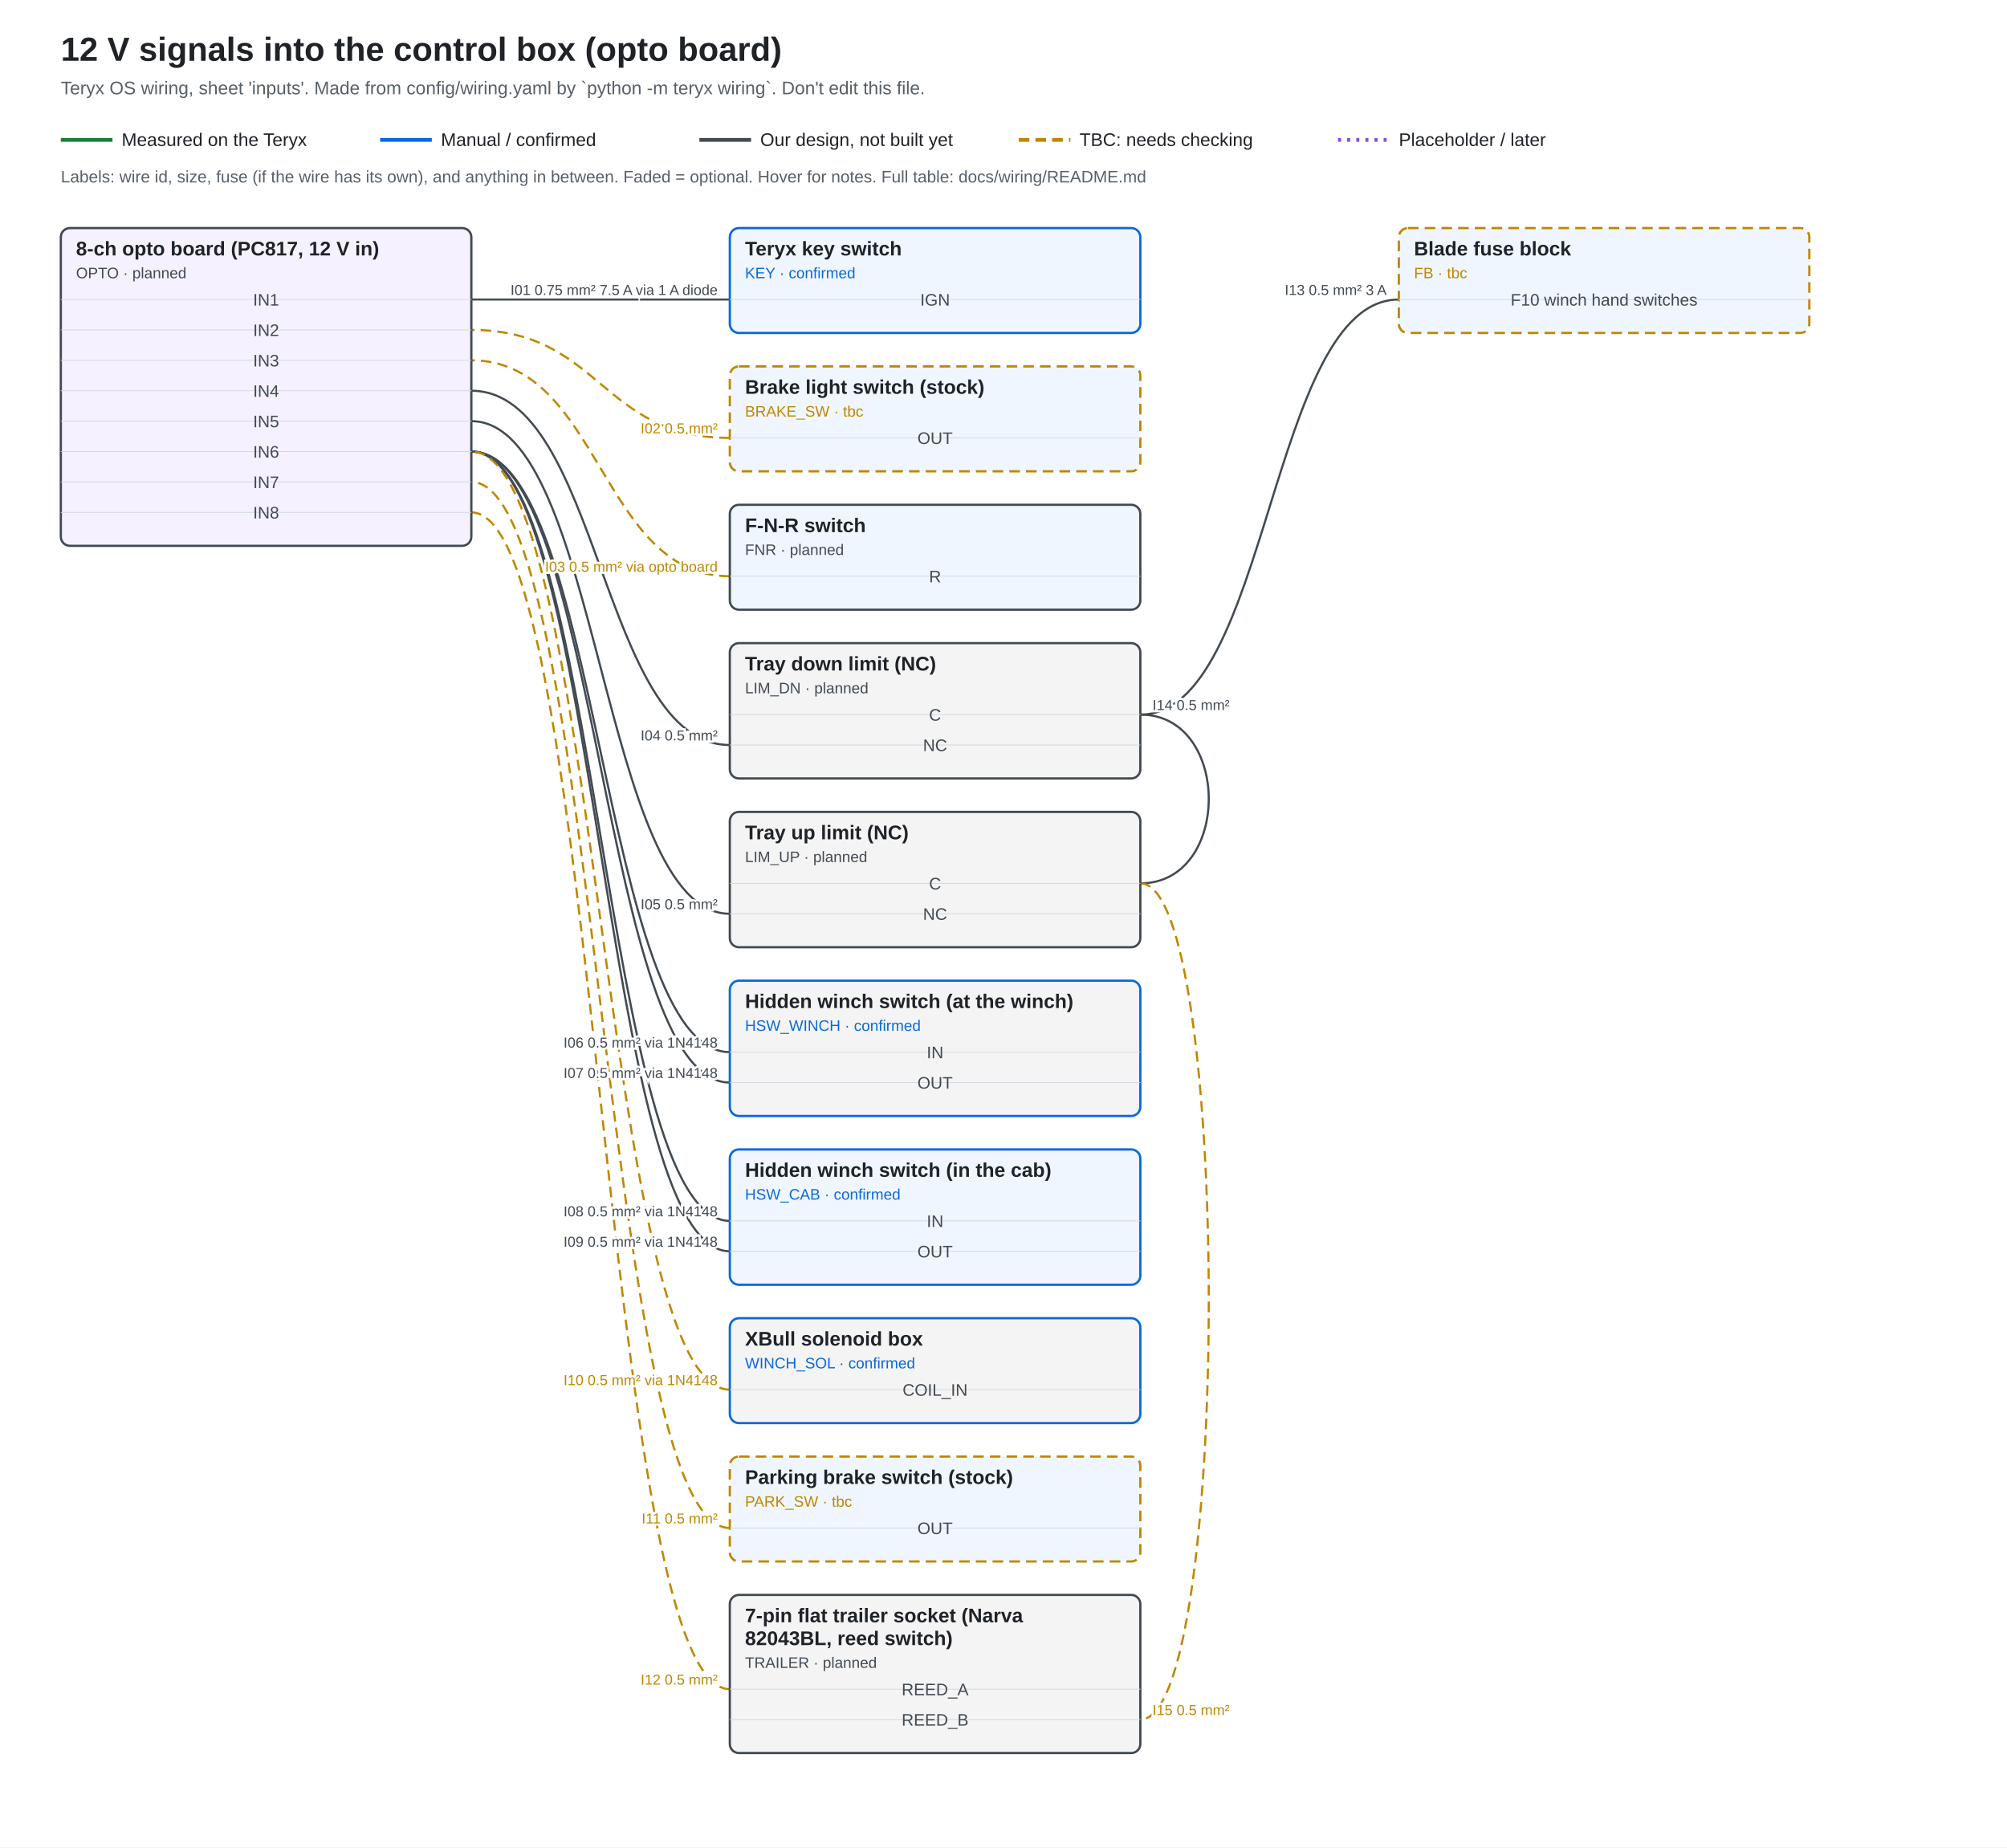
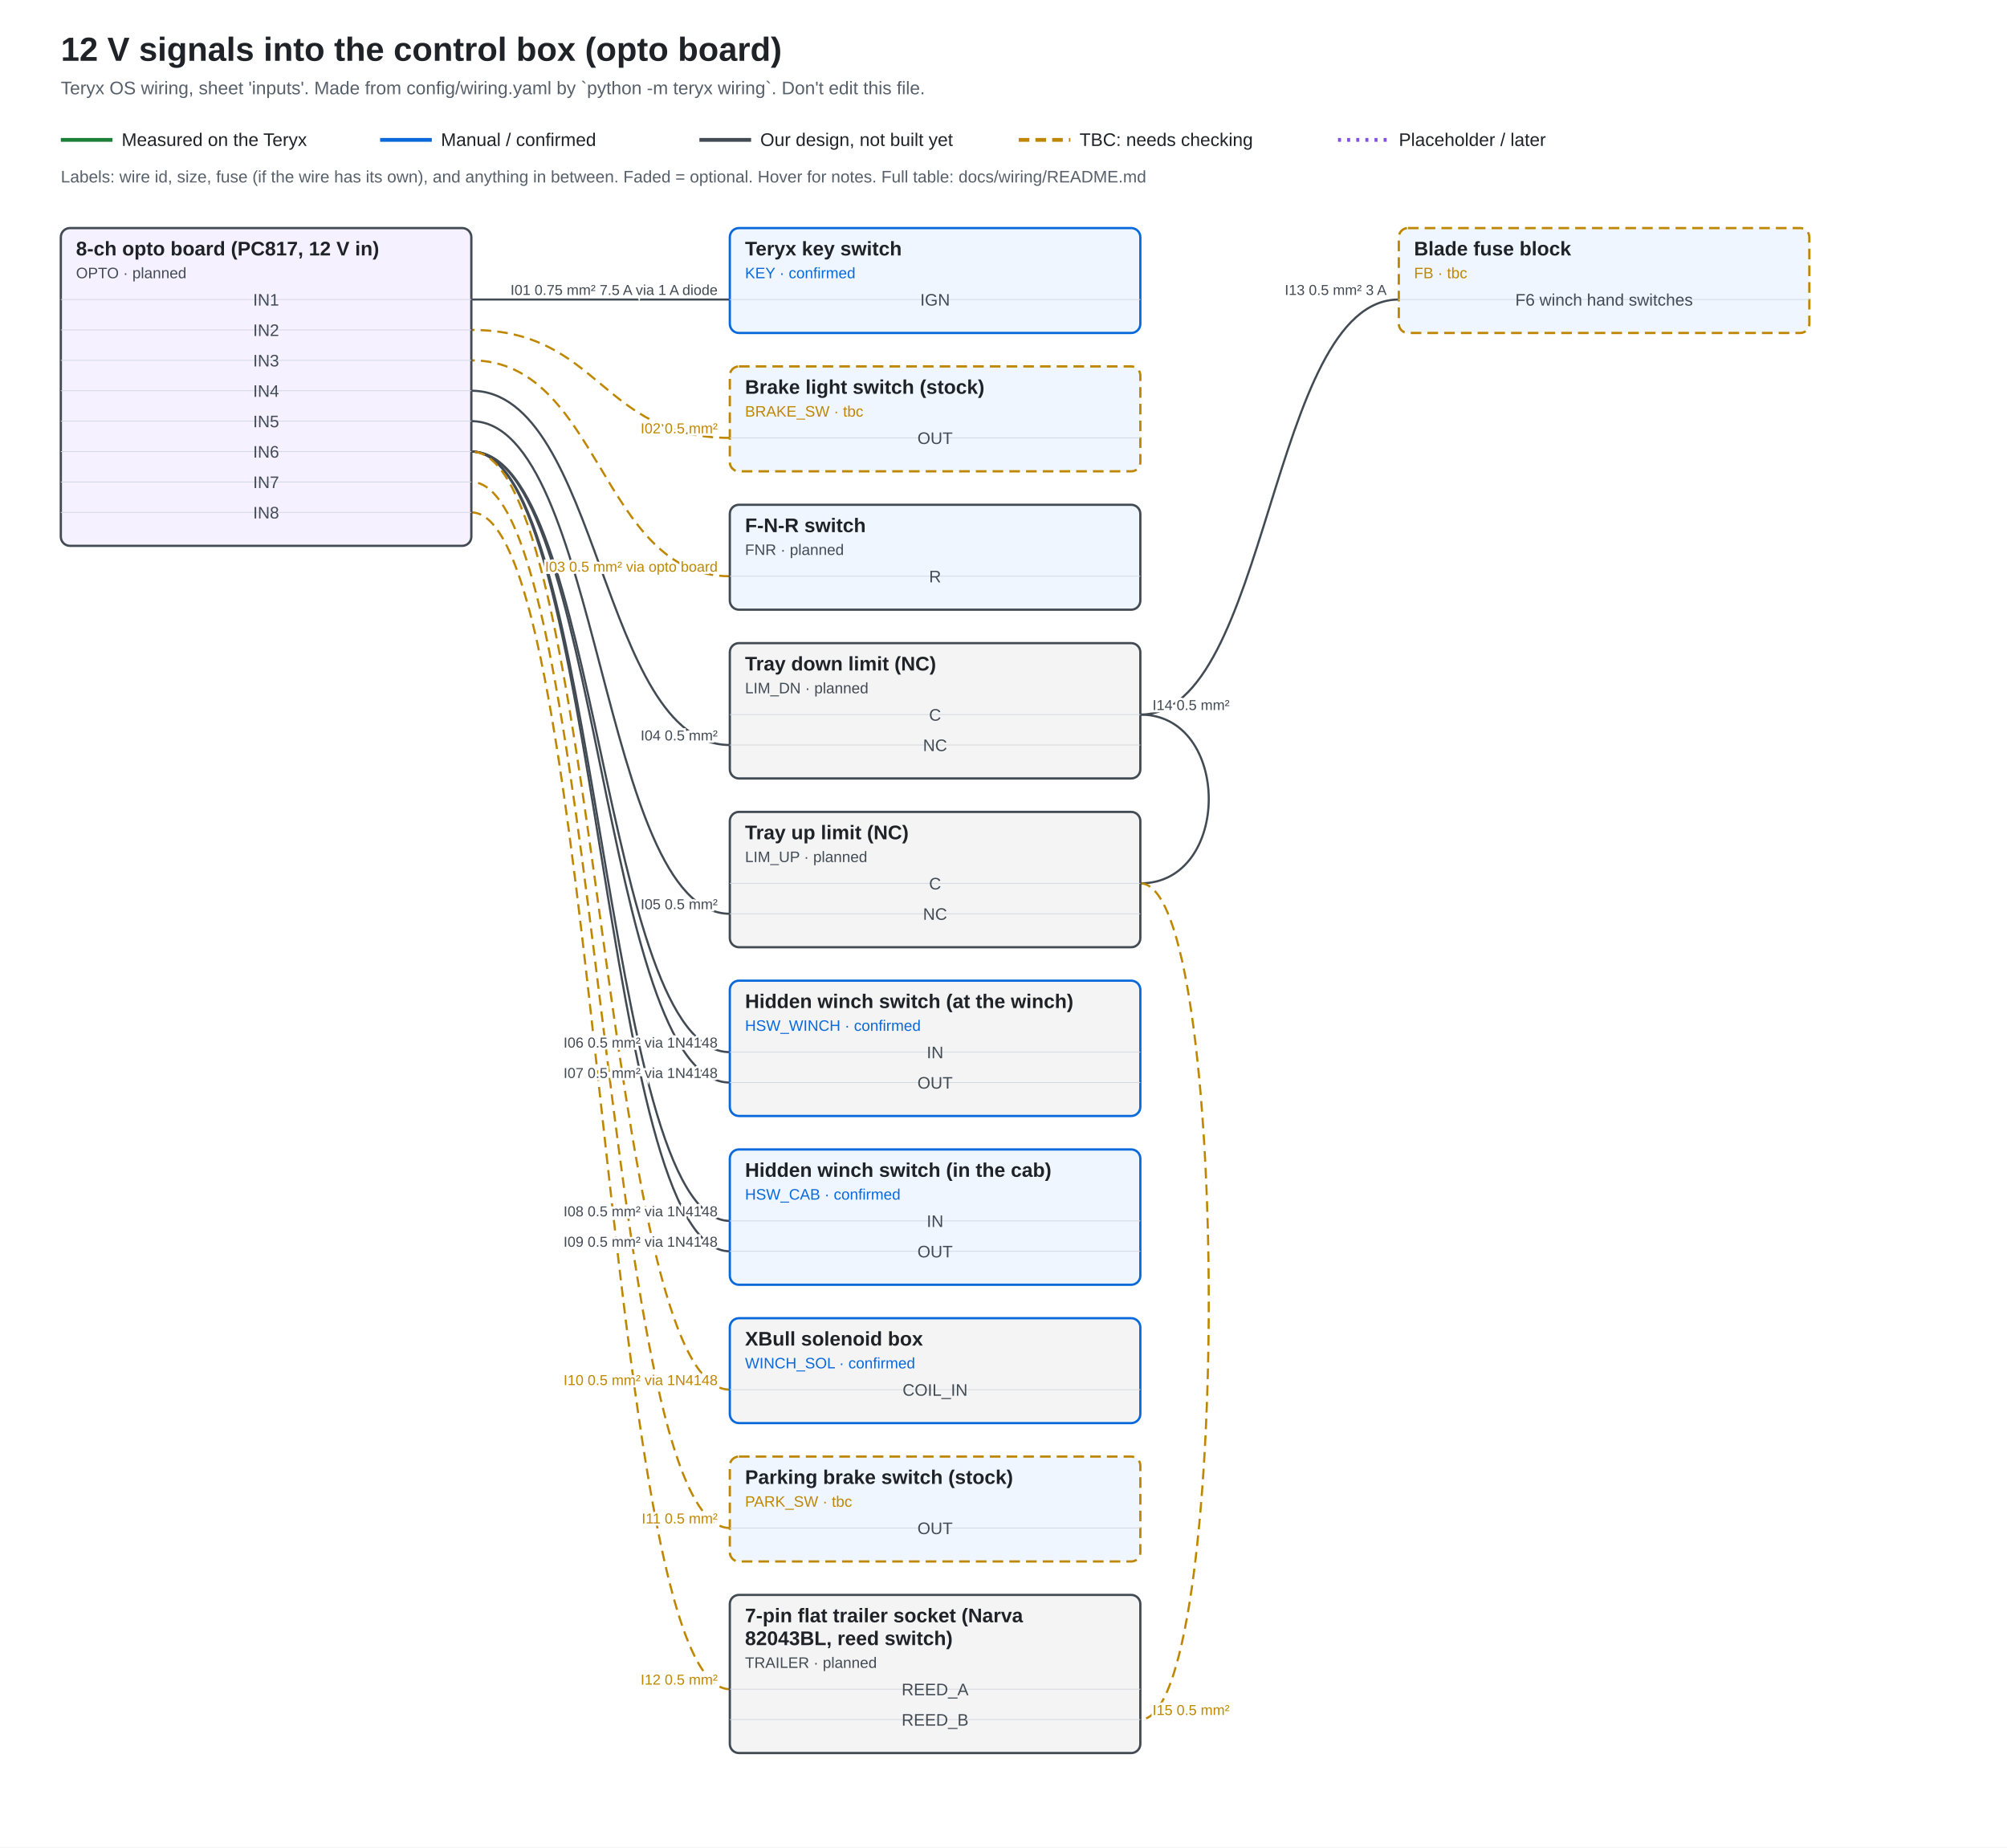
<svg xmlns="http://www.w3.org/2000/svg" viewBox="0 0 1320 1215" width="1320" height="1215" font-family="Arial, Helvetica, sans-serif" data-sheet="inputs">
  <rect width="1320" height="1215" fill="#ffffff" />
  <text x="40" y="40" font-size="22" text-anchor="start" font-weight="bold" fill="#1f2328">12 V signals into the control box (opto board)</text>
  <text x="40" y="62" font-size="12" text-anchor="start" font-weight="normal" fill="#57606a">Teryx OS wiring, sheet 'inputs'. Made from config/wiring.yaml by `python -m teryx wiring`. Don't edit this file.</text>
  <line x1="40" y1="92" x2="74" y2="92" stroke="#1a7f37" stroke-width="2.5" />
  <text x="80" y="96" font-size="12" text-anchor="start" font-weight="normal" fill="#1f2328">Measured on the Teryx</text>
  <line x1="250" y1="92" x2="284" y2="92" stroke="#0969da" stroke-width="2.5" />
  <text x="290" y="96" font-size="12" text-anchor="start" font-weight="normal" fill="#1f2328">Manual / confirmed</text>
  <line x1="460" y1="92" x2="494" y2="92" stroke="#424a53" stroke-width="2.5" />
  <text x="500" y="96" font-size="12" text-anchor="start" font-weight="normal" fill="#1f2328">Our design, not built yet</text>
  <line x1="670" y1="92" x2="704" y2="92" stroke="#bf8700" stroke-width="2.5" stroke-dasharray="7 4" />
  <text x="710" y="96" font-size="12" text-anchor="start" font-weight="normal" fill="#1f2328">TBC: needs checking</text>
  <line x1="880" y1="92" x2="914" y2="92" stroke="#8250df" stroke-width="2.5" stroke-dasharray="2 4" />
  <text x="920" y="96" font-size="12" text-anchor="start" font-weight="normal" fill="#1f2328">Placeholder / later</text>
  <text x="40" y="120" font-size="11" text-anchor="start" font-weight="normal" fill="#57606a">Labels: wire id, size, fuse (if the wire has its own), and anything in between. Faded = optional. Hover for notes. Full table: docs/wiring/README.md</text>
  <g data-wire="I01" data-from="KEY.IGN" data-to="OPTO.IN1" data-status="planned">
    <path d="M480,197 C395,197 395,197 310,197" fill="none" stroke="#424a53" stroke-width="1.4" />
  </g>
  <g data-wire="I02" data-from="BRAKE_SW.OUT" data-to="OPTO.IN2" data-status="tbc">
    <path d="M480,288 C395,288 395,217 310,217" fill="none" stroke="#bf8700" stroke-width="1.4" stroke-dasharray="7 4" />
  </g>
  <g data-wire="I03" data-from="FNR.R" data-to="OPTO.IN3" data-status="tbc">
    <path d="M480,379 C395,379 395,237 310,237" fill="none" stroke="#bf8700" stroke-width="1.4" stroke-dasharray="7 4" />
  </g>
  <g data-wire="I04" data-from="LIM_DN.NC" data-to="OPTO.IN4" data-status="planned">
    <path d="M480,490 C395,490 395,257 310,257" fill="none" stroke="#424a53" stroke-width="1.4" />
  </g>
  <g data-wire="I05" data-from="LIM_UP.NC" data-to="OPTO.IN5" data-status="planned">
    <path d="M480,601 C395,601 395,277 310,277" fill="none" stroke="#424a53" stroke-width="1.4" />
  </g>
  <g data-wire="I06" data-from="HSW_WINCH.IN" data-to="OPTO.IN6" data-status="planned">
    <path d="M480,692 C395,692 395,297 310,297" fill="none" stroke="#424a53" stroke-width="1.4" />
  </g>
  <g data-wire="I07" data-from="HSW_WINCH.OUT" data-to="OPTO.IN6" data-status="planned">
    <path d="M480,712 C395,712 395,297 310,297" fill="none" stroke="#424a53" stroke-width="1.4" />
  </g>
  <g data-wire="I08" data-from="HSW_CAB.IN" data-to="OPTO.IN6" data-status="planned">
    <path d="M480,803 C395,803 395,297 310,297" fill="none" stroke="#424a53" stroke-width="1.4" />
  </g>
  <g data-wire="I09" data-from="HSW_CAB.OUT" data-to="OPTO.IN6" data-status="planned">
    <path d="M480,823 C395,823 395,297 310,297" fill="none" stroke="#424a53" stroke-width="1.4" />
  </g>
  <g data-wire="I10" data-from="WINCH_SOL.COIL_IN" data-to="OPTO.IN6" data-status="tbc">
    <path d="M480,914 C395,914 395,297 310,297" fill="none" stroke="#bf8700" stroke-width="1.4" stroke-dasharray="7 4" />
  </g>
  <g data-wire="I11" data-from="PARK_SW.OUT" data-to="OPTO.IN7" data-status="tbc">
    <path d="M480,1005 C395,1005 395,317 310,317" fill="none" stroke="#bf8700" stroke-width="1.4" stroke-dasharray="7 4" />
  </g>
  <g data-wire="I12" data-from="TRAILER.REED_A" data-to="OPTO.IN8" data-status="tbc">
    <path d="M480,1111 C395,1111 395,337 310,337" fill="none" stroke="#bf8700" stroke-width="1.4" stroke-dasharray="7 4" />
  </g>
-   <g data-wire="I13" data-from="FB.F10" data-to="LIM_DN.C" data-status="planned">
+   <g data-wire="I13" data-from="FB.F6" data-to="LIM_DN.C" data-status="planned">
    <path d="M920,197 C835,197 835,470 750,470" fill="none" stroke="#424a53" stroke-width="1.4" />
  </g>
  <g data-wire="I14" data-from="LIM_DN.C" data-to="LIM_UP.C" data-status="planned">
    <path d="M750,470 C810,470 810,581 750,581" fill="none" stroke="#424a53" stroke-width="1.4" />
  </g>
  <g data-wire="I15" data-from="LIM_UP.C" data-to="TRAILER.REED_B" data-status="tbc">
    <path d="M750,581 C810,581 810,1131 750,1131" fill="none" stroke="#bf8700" stroke-width="1.4" stroke-dasharray="7 4" />
  </g>
  <g data-device="OPTO" data-status="planned">
    <rect x="40" y="150" width="270" height="209" rx="6" fill="#f6f1ff" stroke="#424a53" stroke-width="1.5" />
    <text x="50" y="168" font-size="13" text-anchor="start" font-weight="bold" fill="#1f2328">8-ch opto board (PC817, 12 V in)</text>
    <text x="50" y="183" font-size="10" text-anchor="start" font-weight="normal" fill="#424a53">OPTO · planned</text>
    <line x1="40" y1="197" x2="310" y2="197" stroke="#d0d7de" stroke-width="0.5" />
    <text x="175" y="201" font-size="11" text-anchor="middle" font-weight="normal" fill="#424a53">IN1</text>
    <line x1="40" y1="217" x2="310" y2="217" stroke="#d0d7de" stroke-width="0.5" />
    <text x="175" y="221" font-size="11" text-anchor="middle" font-weight="normal" fill="#424a53">IN2</text>
    <line x1="40" y1="237" x2="310" y2="237" stroke="#d0d7de" stroke-width="0.5" />
    <text x="175" y="241" font-size="11" text-anchor="middle" font-weight="normal" fill="#424a53">IN3</text>
    <line x1="40" y1="257" x2="310" y2="257" stroke="#d0d7de" stroke-width="0.5" />
    <text x="175" y="261" font-size="11" text-anchor="middle" font-weight="normal" fill="#424a53">IN4</text>
    <line x1="40" y1="277" x2="310" y2="277" stroke="#d0d7de" stroke-width="0.5" />
    <text x="175" y="281" font-size="11" text-anchor="middle" font-weight="normal" fill="#424a53">IN5</text>
    <line x1="40" y1="297" x2="310" y2="297" stroke="#d0d7de" stroke-width="0.5" />
    <text x="175" y="301" font-size="11" text-anchor="middle" font-weight="normal" fill="#424a53">IN6</text>
    <line x1="40" y1="317" x2="310" y2="317" stroke="#d0d7de" stroke-width="0.5" />
    <text x="175" y="321" font-size="11" text-anchor="middle" font-weight="normal" fill="#424a53">IN7</text>
    <line x1="40" y1="337" x2="310" y2="337" stroke="#d0d7de" stroke-width="0.5" />
    <text x="175" y="341" font-size="11" text-anchor="middle" font-weight="normal" fill="#424a53">IN8</text>
  </g>
  <g data-device="KEY" data-status="confirmed">
    <rect x="480" y="150" width="270" height="69" rx="6" fill="#f0f6ff" stroke="#0969da" stroke-width="1.5" />
    <text x="490" y="168" font-size="13" text-anchor="start" font-weight="bold" fill="#1f2328">Teryx key switch</text>
    <text x="490" y="183" font-size="10" text-anchor="start" font-weight="normal" fill="#0969da">KEY · confirmed</text>
    <line x1="480" y1="197" x2="750" y2="197" stroke="#d0d7de" stroke-width="0.5" />
    <text x="615" y="201" font-size="11" text-anchor="middle" font-weight="normal" fill="#424a53">IGN</text>
  </g>
  <g data-device="BRAKE_SW" data-status="tbc">
    <rect x="480" y="241" width="270" height="69" rx="6" fill="#f0f6ff" stroke="#bf8700" stroke-width="1.5" stroke-dasharray="7 4" />
    <text x="490" y="259" font-size="13" text-anchor="start" font-weight="bold" fill="#1f2328">Brake light switch (stock)</text>
    <text x="490" y="274" font-size="10" text-anchor="start" font-weight="normal" fill="#bf8700">BRAKE_SW · tbc</text>
    <line x1="480" y1="288" x2="750" y2="288" stroke="#d0d7de" stroke-width="0.5" />
    <text x="615" y="292" font-size="11" text-anchor="middle" font-weight="normal" fill="#424a53">OUT</text>
  </g>
  <g data-device="FNR" data-status="planned">
    <rect x="480" y="332" width="270" height="69" rx="6" fill="#f0f6ff" stroke="#424a53" stroke-width="1.5" />
    <text x="490" y="350" font-size="13" text-anchor="start" font-weight="bold" fill="#1f2328">F-N-R switch</text>
    <text x="490" y="365" font-size="10" text-anchor="start" font-weight="normal" fill="#424a53">FNR · planned</text>
    <line x1="480" y1="379" x2="750" y2="379" stroke="#d0d7de" stroke-width="0.5" />
    <text x="615" y="383" font-size="11" text-anchor="middle" font-weight="normal" fill="#424a53">R</text>
  </g>
  <g data-device="LIM_DN" data-status="planned">
    <rect x="480" y="423" width="270" height="89" rx="6" fill="#f4f4f4" stroke="#424a53" stroke-width="1.5" />
    <text x="490" y="441" font-size="13" text-anchor="start" font-weight="bold" fill="#1f2328">Tray down limit (NC)</text>
    <text x="490" y="456" font-size="10" text-anchor="start" font-weight="normal" fill="#424a53">LIM_DN · planned</text>
    <line x1="480" y1="470" x2="750" y2="470" stroke="#d0d7de" stroke-width="0.5" />
    <text x="615" y="474" font-size="11" text-anchor="middle" font-weight="normal" fill="#424a53">C</text>
    <line x1="480" y1="490" x2="750" y2="490" stroke="#d0d7de" stroke-width="0.5" />
    <text x="615" y="494" font-size="11" text-anchor="middle" font-weight="normal" fill="#424a53">NC</text>
  </g>
  <g data-device="LIM_UP" data-status="planned">
    <rect x="480" y="534" width="270" height="89" rx="6" fill="#f4f4f4" stroke="#424a53" stroke-width="1.5" />
    <text x="490" y="552" font-size="13" text-anchor="start" font-weight="bold" fill="#1f2328">Tray up limit (NC)</text>
    <text x="490" y="567" font-size="10" text-anchor="start" font-weight="normal" fill="#424a53">LIM_UP · planned</text>
    <line x1="480" y1="581" x2="750" y2="581" stroke="#d0d7de" stroke-width="0.5" />
    <text x="615" y="585" font-size="11" text-anchor="middle" font-weight="normal" fill="#424a53">C</text>
    <line x1="480" y1="601" x2="750" y2="601" stroke="#d0d7de" stroke-width="0.5" />
    <text x="615" y="605" font-size="11" text-anchor="middle" font-weight="normal" fill="#424a53">NC</text>
  </g>
  <g data-device="HSW_WINCH" data-status="confirmed">
    <rect x="480" y="645" width="270" height="89" rx="6" fill="#f4f4f4" stroke="#0969da" stroke-width="1.5" />
    <text x="490" y="663" font-size="13" text-anchor="start" font-weight="bold" fill="#1f2328">Hidden winch switch (at the winch)</text>
    <text x="490" y="678" font-size="10" text-anchor="start" font-weight="normal" fill="#0969da">HSW_WINCH · confirmed</text>
    <line x1="480" y1="692" x2="750" y2="692" stroke="#d0d7de" stroke-width="0.5" />
    <text x="615" y="696" font-size="11" text-anchor="middle" font-weight="normal" fill="#424a53">IN</text>
    <line x1="480" y1="712" x2="750" y2="712" stroke="#d0d7de" stroke-width="0.5" />
    <text x="615" y="716" font-size="11" text-anchor="middle" font-weight="normal" fill="#424a53">OUT</text>
  </g>
  <g data-device="HSW_CAB" data-status="confirmed">
    <rect x="480" y="756" width="270" height="89" rx="6" fill="#f0f6ff" stroke="#0969da" stroke-width="1.5" />
    <text x="490" y="774" font-size="13" text-anchor="start" font-weight="bold" fill="#1f2328">Hidden winch switch (in the cab)</text>
    <text x="490" y="789" font-size="10" text-anchor="start" font-weight="normal" fill="#0969da">HSW_CAB · confirmed</text>
    <line x1="480" y1="803" x2="750" y2="803" stroke="#d0d7de" stroke-width="0.5" />
    <text x="615" y="807" font-size="11" text-anchor="middle" font-weight="normal" fill="#424a53">IN</text>
    <line x1="480" y1="823" x2="750" y2="823" stroke="#d0d7de" stroke-width="0.5" />
    <text x="615" y="827" font-size="11" text-anchor="middle" font-weight="normal" fill="#424a53">OUT</text>
  </g>
  <g data-device="WINCH_SOL" data-status="confirmed">
    <rect x="480" y="867" width="270" height="69" rx="6" fill="#f4f4f4" stroke="#0969da" stroke-width="1.5" />
    <text x="490" y="885" font-size="13" text-anchor="start" font-weight="bold" fill="#1f2328">XBull solenoid box</text>
    <text x="490" y="900" font-size="10" text-anchor="start" font-weight="normal" fill="#0969da">WINCH_SOL · confirmed</text>
    <line x1="480" y1="914" x2="750" y2="914" stroke="#d0d7de" stroke-width="0.5" />
    <text x="615" y="918" font-size="11" text-anchor="middle" font-weight="normal" fill="#424a53">COIL_IN</text>
  </g>
  <g data-device="PARK_SW" data-status="tbc">
    <rect x="480" y="958" width="270" height="69" rx="6" fill="#f0f6ff" stroke="#bf8700" stroke-width="1.5" stroke-dasharray="7 4" />
    <text x="490" y="976" font-size="13" text-anchor="start" font-weight="bold" fill="#1f2328">Parking brake switch (stock)</text>
    <text x="490" y="991" font-size="10" text-anchor="start" font-weight="normal" fill="#bf8700">PARK_SW · tbc</text>
    <line x1="480" y1="1005" x2="750" y2="1005" stroke="#d0d7de" stroke-width="0.5" />
    <text x="615" y="1009" font-size="11" text-anchor="middle" font-weight="normal" fill="#424a53">OUT</text>
  </g>
  <g data-device="TRAILER" data-status="planned">
    <rect x="480" y="1049" width="270" height="104" rx="6" fill="#f4f4f4" stroke="#424a53" stroke-width="1.5" />
    <text x="490" y="1067" font-size="13" text-anchor="start" font-weight="bold" fill="#1f2328">7-pin flat trailer socket (Narva</text>
    <text x="490" y="1082" font-size="13" text-anchor="start" font-weight="bold" fill="#1f2328">82043BL, reed switch)</text>
    <text x="490" y="1097" font-size="10" text-anchor="start" font-weight="normal" fill="#424a53">TRAILER · planned</text>
    <line x1="480" y1="1111" x2="750" y2="1111" stroke="#d0d7de" stroke-width="0.5" />
    <text x="615" y="1115" font-size="11" text-anchor="middle" font-weight="normal" fill="#424a53">REED_A</text>
    <line x1="480" y1="1131" x2="750" y2="1131" stroke="#d0d7de" stroke-width="0.5" />
    <text x="615" y="1135" font-size="11" text-anchor="middle" font-weight="normal" fill="#424a53">REED_B</text>
  </g>
  <g data-device="FB" data-status="tbc">
    <rect x="920" y="150" width="270" height="69" rx="6" fill="#f0f6ff" stroke="#bf8700" stroke-width="1.5" stroke-dasharray="7 4" />
    <text x="930" y="168" font-size="13" text-anchor="start" font-weight="bold" fill="#1f2328">Blade fuse block</text>
    <text x="930" y="183" font-size="10" text-anchor="start" font-weight="normal" fill="#bf8700">FB · tbc</text>
    <line x1="920" y1="197" x2="1190" y2="197" stroke="#d0d7de" stroke-width="0.5" />
-     <text x="1055" y="201" font-size="11" text-anchor="middle" font-weight="normal" fill="#424a53">F10  winch hand switches</text>
+     <text x="1055" y="201" font-size="11" text-anchor="middle" font-weight="normal" fill="#424a53">F6  winch hand switches</text>
  </g>
  <text x="472" y="194" font-size="9.5" text-anchor="end" font-weight="normal" fill="#424a53" stroke="#ffffff" stroke-width="3" paint-order="stroke">I01  0.75 mm²  7.5 A  via 1 A diode</text>
  <text x="472" y="285" font-size="9.5" text-anchor="end" font-weight="normal" fill="#bf8700" stroke="#ffffff" stroke-width="3" paint-order="stroke">I02  0.5 mm²</text>
  <text x="472" y="376" font-size="9.5" text-anchor="end" font-weight="normal" fill="#bf8700" stroke="#ffffff" stroke-width="3" paint-order="stroke">I03  0.5 mm²  via opto board</text>
  <text x="472" y="487" font-size="9.5" text-anchor="end" font-weight="normal" fill="#424a53" stroke="#ffffff" stroke-width="3" paint-order="stroke">I04  0.5 mm²</text>
  <text x="472" y="598" font-size="9.5" text-anchor="end" font-weight="normal" fill="#424a53" stroke="#ffffff" stroke-width="3" paint-order="stroke">I05  0.5 mm²</text>
  <text x="472" y="689" font-size="9.5" text-anchor="end" font-weight="normal" fill="#424a53" stroke="#ffffff" stroke-width="3" paint-order="stroke">I06  0.5 mm²  via 1N4148</text>
  <text x="472" y="709" font-size="9.5" text-anchor="end" font-weight="normal" fill="#424a53" stroke="#ffffff" stroke-width="3" paint-order="stroke">I07  0.5 mm²  via 1N4148</text>
  <text x="472" y="800" font-size="9.5" text-anchor="end" font-weight="normal" fill="#424a53" stroke="#ffffff" stroke-width="3" paint-order="stroke">I08  0.5 mm²  via 1N4148</text>
  <text x="472" y="820" font-size="9.5" text-anchor="end" font-weight="normal" fill="#424a53" stroke="#ffffff" stroke-width="3" paint-order="stroke">I09  0.5 mm²  via 1N4148</text>
  <text x="472" y="911" font-size="9.5" text-anchor="end" font-weight="normal" fill="#bf8700" stroke="#ffffff" stroke-width="3" paint-order="stroke">I10  0.5 mm²  via 1N4148</text>
  <text x="472" y="1002" font-size="9.5" text-anchor="end" font-weight="normal" fill="#bf8700" stroke="#ffffff" stroke-width="3" paint-order="stroke">I11  0.5 mm²</text>
  <text x="472" y="1108" font-size="9.5" text-anchor="end" font-weight="normal" fill="#bf8700" stroke="#ffffff" stroke-width="3" paint-order="stroke">I12  0.5 mm²</text>
  <text x="912" y="194" font-size="9.5" text-anchor="end" font-weight="normal" fill="#424a53" stroke="#ffffff" stroke-width="3" paint-order="stroke">I13  0.5 mm²  3 A</text>
  <text x="758" y="467" font-size="9.5" text-anchor="start" font-weight="normal" fill="#424a53" stroke="#ffffff" stroke-width="3" paint-order="stroke">I14  0.5 mm²</text>
  <text x="758" y="1128" font-size="9.5" text-anchor="start" font-weight="normal" fill="#bf8700" stroke="#ffffff" stroke-width="3" paint-order="stroke">I15  0.5 mm²</text>
</svg>
